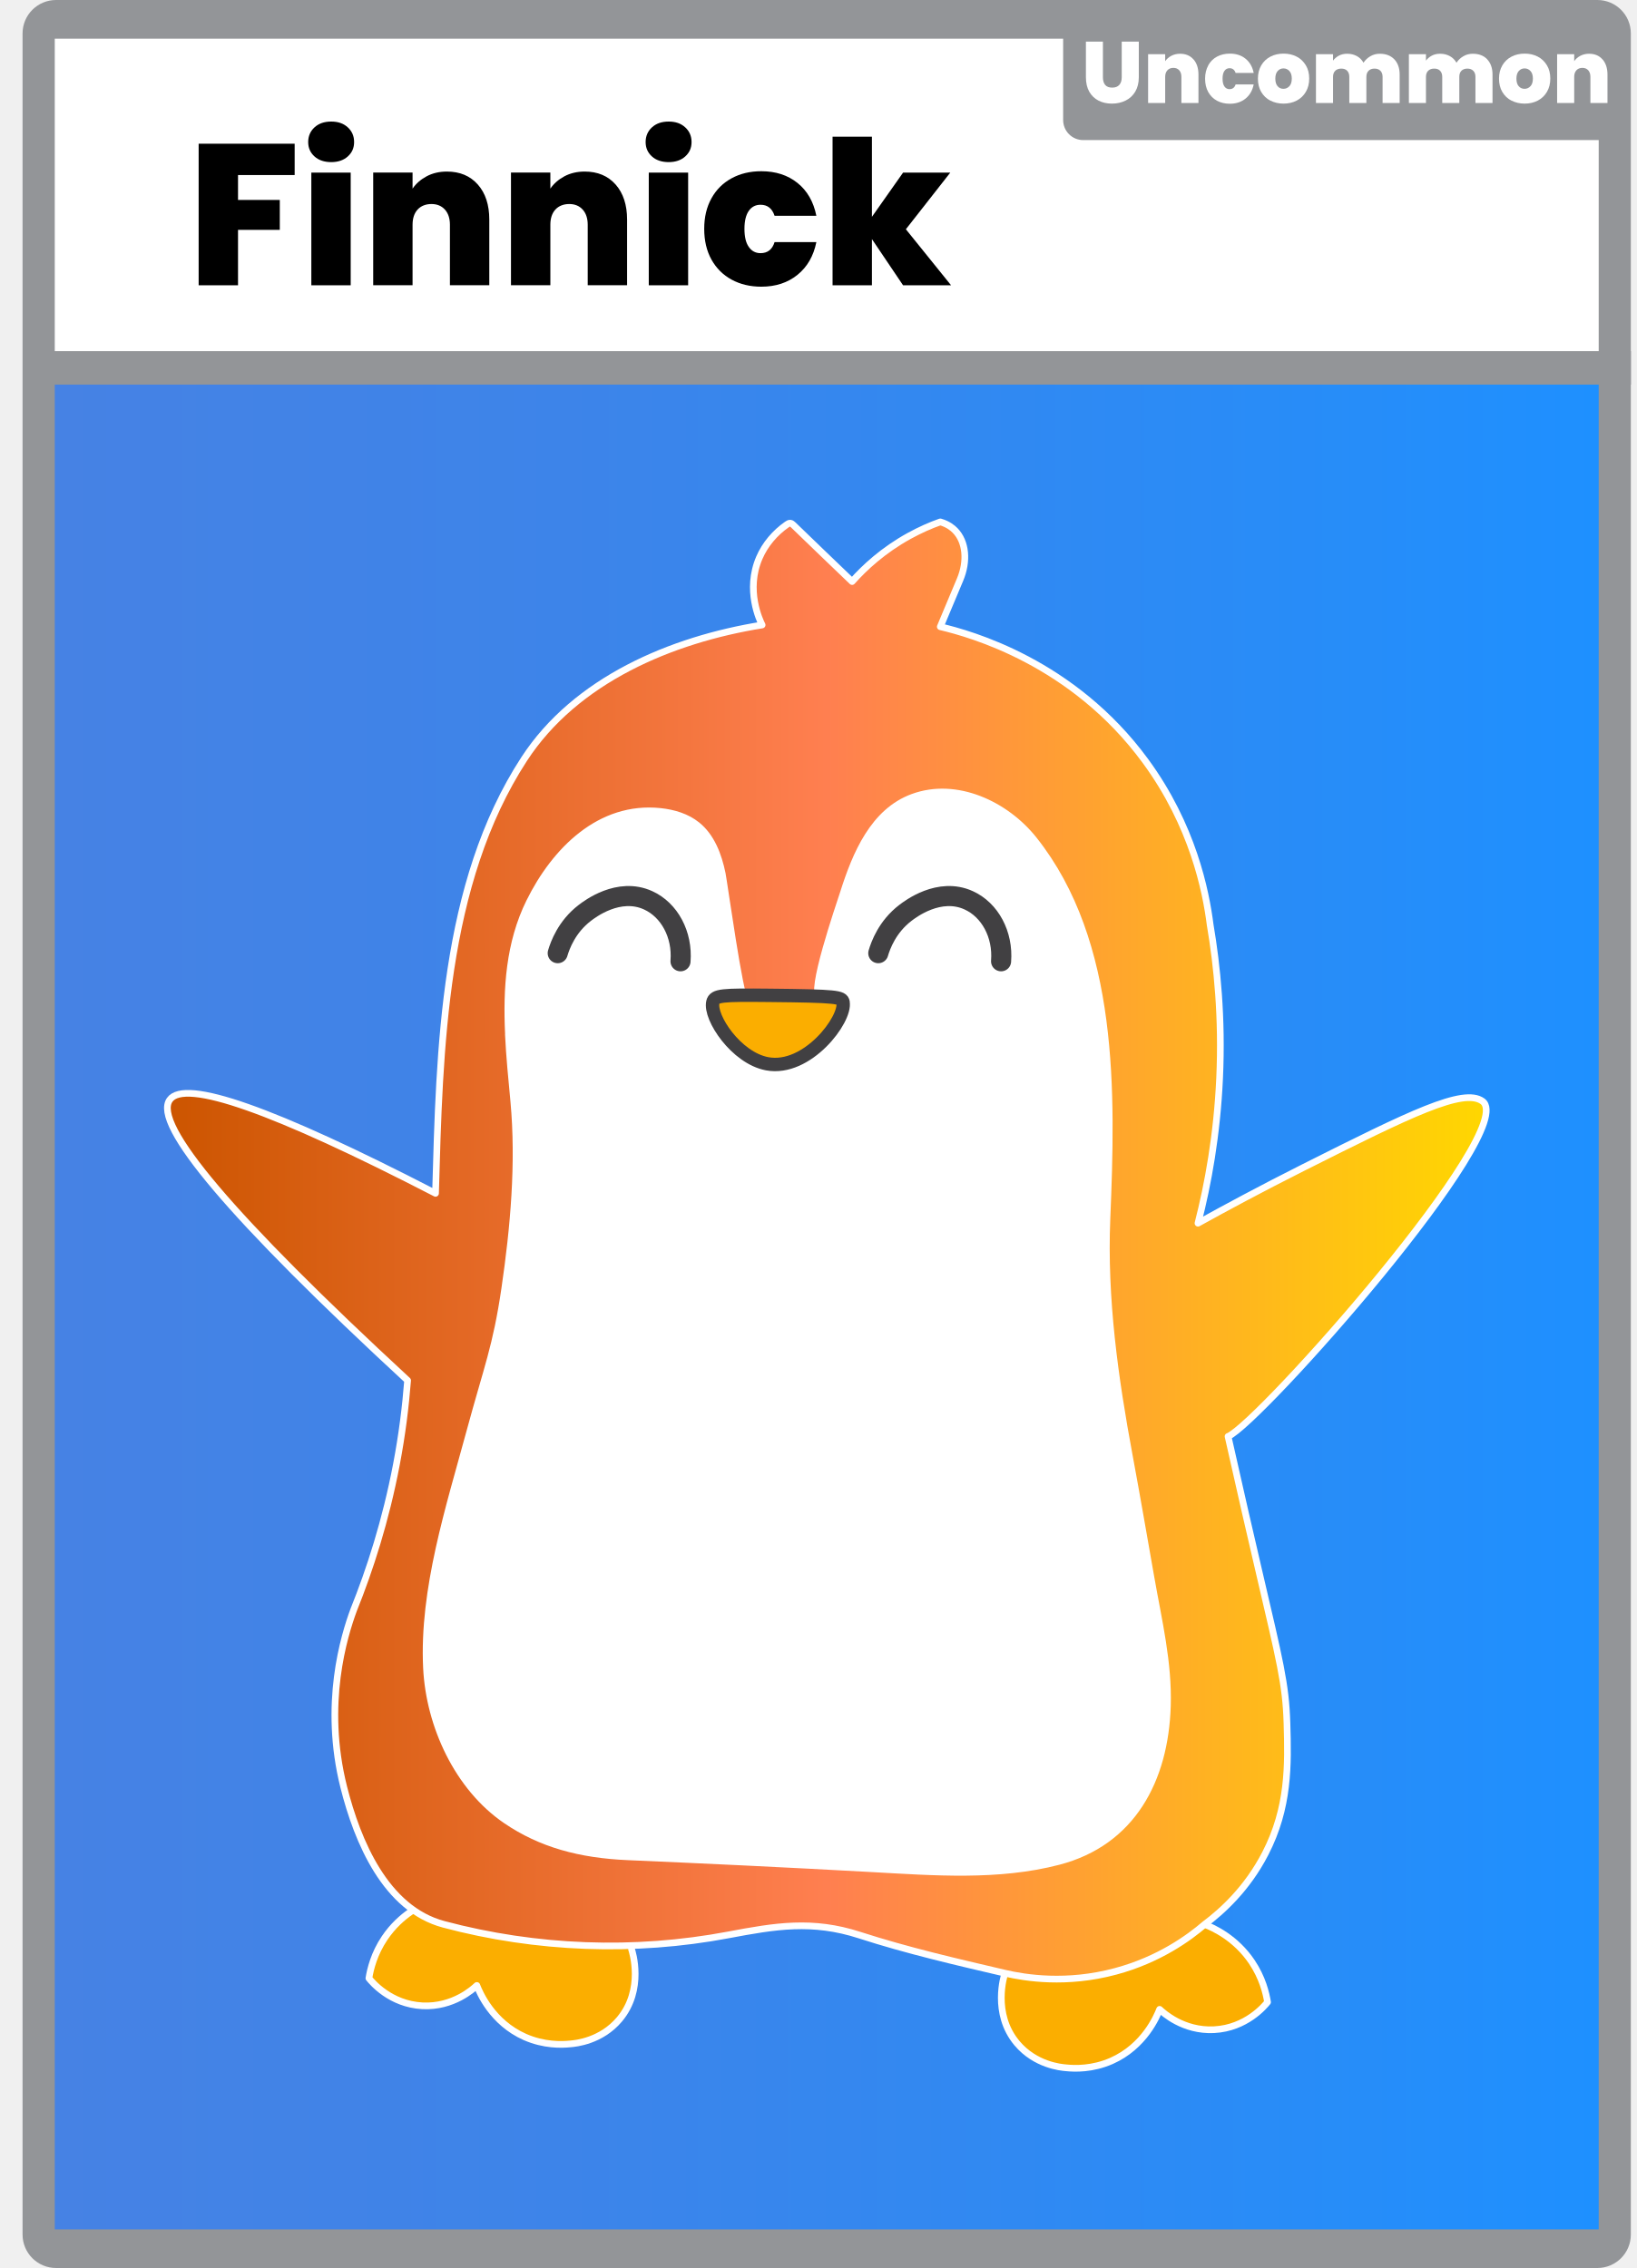
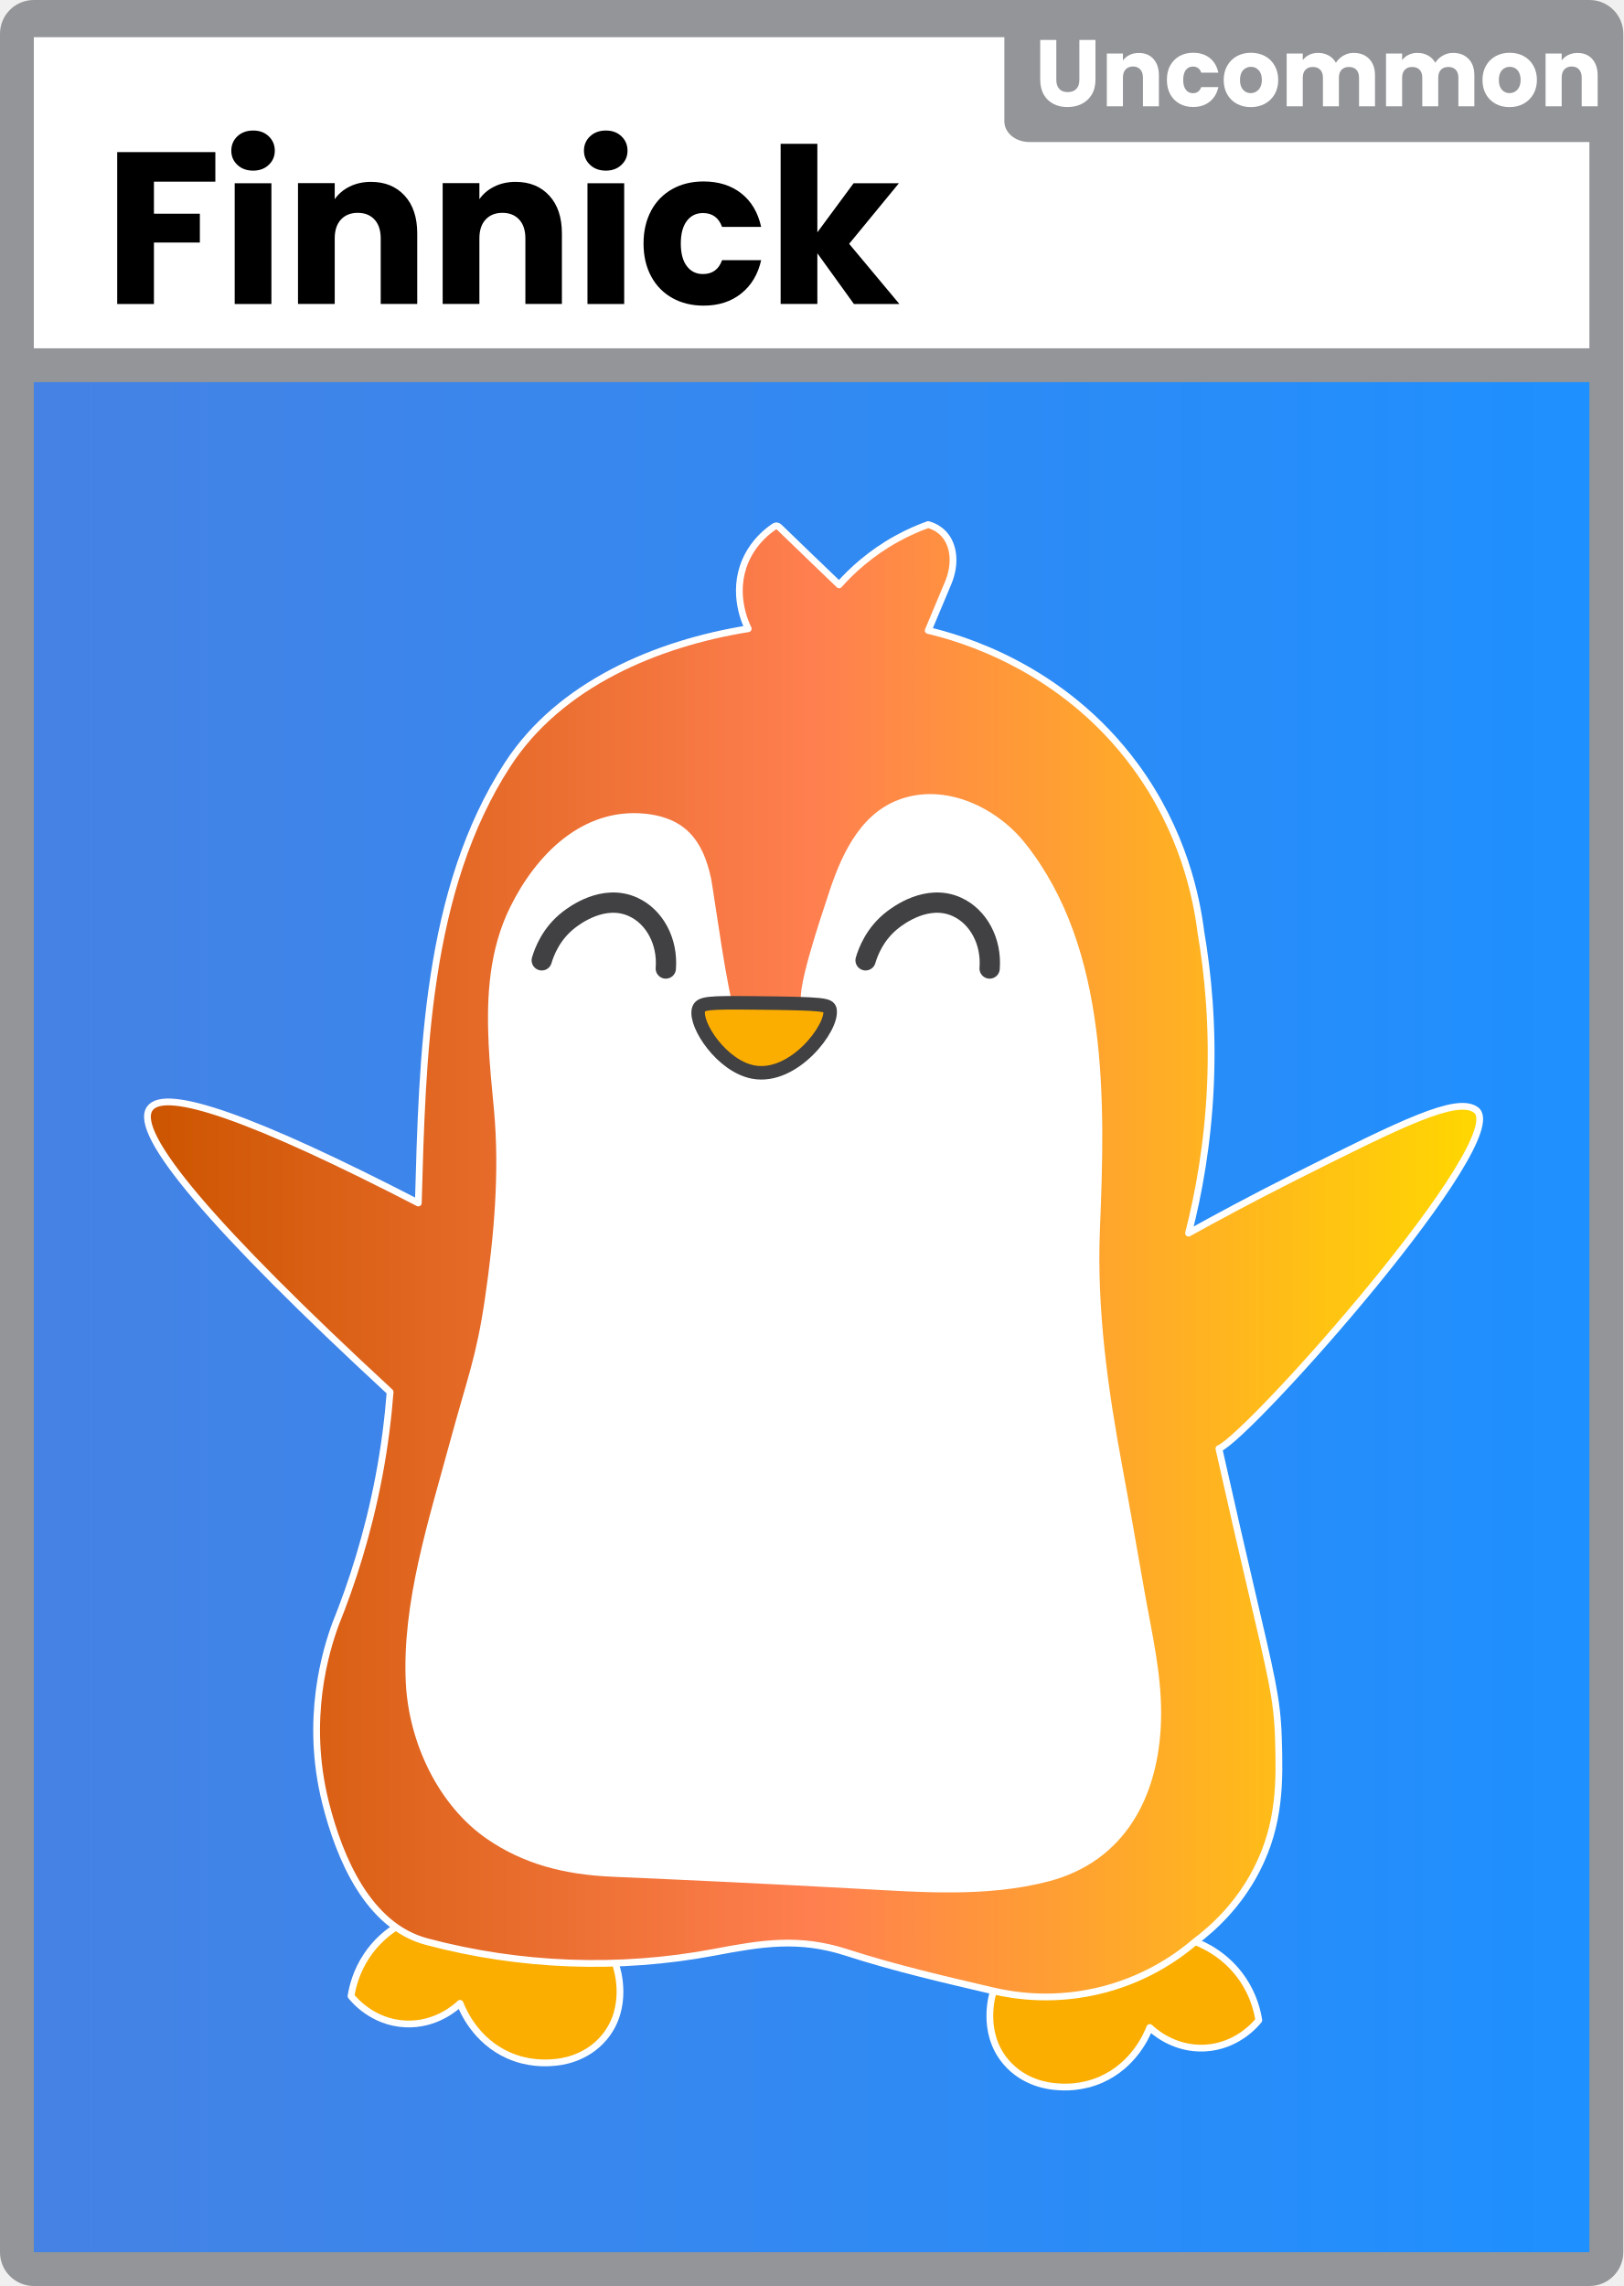
- <svg xmlns="http://www.w3.org/2000/svg" id="Outline" width="244.38" height="338.83" viewBox="0 0 244.38 338.83">
+ <svg xmlns="http://www.w3.org/2000/svg" id="Outline" width="240" height="338" viewBox="0 0 240 338">
  <defs>
    <style>
      .cls-1 {
        stroke-width: 2px;
      }

      .cls-1, .cls-2 {
        fill: #fbae00;
      }

      .cls-1, .cls-2, .cls-3, .cls-4 {
        stroke-linecap: round;
        stroke-linejoin: round;
      }

      .cls-1, .cls-4 {
        stroke: #414042;
      }

      .cls-5 {
        fill: #fff;
      }

      .cls-2, .cls-3 {
        stroke: #fff;
      }

      .cls-3 {
        fill: url(#linear-gradient-2);
      }

      .cls-6 {
        stroke: #939598;
        stroke-miterlimit: 10;
        stroke-width: 5px;
      }

      .cls-6, .cls-4 {
        fill: none;
      }

      .cls-7 {
        fill: #939598;
      }

      .cls-4 {
        stroke-width: 3px;
      }

      .cls-8 {
        fill: url(#linear-gradient);
      }
    </style>
-     <linearGradient id="linear-gradient" x1="8.18" y1="194.01" x2="238.78" y2="194.01" gradientUnits="userSpaceOnUse">
+     <linearGradient id="linear-gradient" x1="5" y1="143.17" x2="235" y2="143.17" gradientTransform="translate(0 337.17) scale(1 -1)" gradientUnits="userSpaceOnUse">
      <stop offset="0" stop-color="#4682e4" />
-       <stop offset=".33" stop-color="#3d84e9" />
-       <stop offset=".85" stop-color="#268df9" />
      <stop offset="1" stop-color="#1e90ff" />
    </linearGradient>
-     <linearGradient id="linear-gradient-2" x1="24.99" y1="186.82" x2="221.97" y2="186.82" gradientUnits="userSpaceOnUse">
+     <linearGradient id="linear-gradient-2" x1="21.8" y1="186.41" x2="218.78" y2="186.41" gradientUnits="userSpaceOnUse">
      <stop offset="0" stop-color="#c50" />
      <stop offset=".5" stop-color="coral" />
      <stop offset="1" stop-color="gold" />
    </linearGradient>
  </defs>
-   <rect class="cls-7" x="3.37" width="240.21" height="338.83" rx="5" ry="5" />
-   <rect class="cls-8" x="8.18" y="54.96" width="230.6" height="278.1" />
+   <path class="cls-7" d="M5,0h230.01c2.76,0,5,2.23,5,4.99v328.02c0,2.75-2.24,4.99-5,4.99H5c-2.76,0-5-2.23-5-4.99V4.99C0,2.23,2.24,0,5,0Z" />
+   <rect class="cls-8" x="5" y="55" width="230" height="278" />
  <g>
-     <path class="cls-2" d="M94.33,291.22c.11.31,1.93,6.01-1.81,10.46-2.73,3.25-6.55,3.61-7.32,3.67-1.34.14-3.94.22-6.79-1.03-4.91-2.17-6.79-6.67-7.19-7.7-.51.48-3.52,3.27-8.13,3.04-4.81-.25-7.57-3.59-7.99-4.12.22-1.37.77-3.66,2.35-6.01,2.41-3.58,5.71-5.08,7.05-5.6" />
-     <path class="cls-2" d="M150.09,294.79c-.11.31-1.93,6.01,1.81,10.46,2.73,3.25,6.55,3.61,7.32,3.67,1.34.14,3.94.22,6.79-1.03,4.91-2.17,6.79-6.67,7.19-7.7.51.48,3.52,3.27,8.13,3.04,4.81-.25,7.57-3.59,7.99-4.12-.22-1.37-.77-3.66-2.35-6.01-2.41-3.58-5.71-5.08-7.05-5.6" />
-     <path class="cls-3" d="M183.42,214.59c1.86,8.28,3.43,15.13,4.57,19.98,3.17,13.61,4.05,16.95,4.23,22.88.19,6.22.3,12.6-3.23,19.44-2.72,5.29-6.5,8.68-9.06,10.6-2.31,1.98-6.78,5.27-13.3,7.02-7.35,1.98-13.51.98-16.53.28-7.24-1.69-14.64-3.4-21.71-5.69s-12.57-1.36-19.62-.03c-14.04,2.65-28.68,2.1-42.49-1.58-8.68-2.31-12.89-12.37-14.94-20.51-3.12-12.4.06-22.6,1.48-26.46,2.42-6.01,4.78-13.3,6.39-21.74.85-4.47,1.37-8.68,1.67-12.55-26.28-24.29-38.12-38.27-35.53-41.92,2.26-3.19,15.49,1.47,39.7,13.97.61-21.51,1.1-46.23,13.23-64.87,7.7-11.84,22.01-17.86,35.55-20.04-.34-.68-2.51-5.2-.41-10.06.86-1.99,2.33-3.71,4.11-4.95.16-.11.33-.22.52-.2.17.02.31.15.44.27,2.91,2.83,5.85,5.63,8.78,8.45,1.86-2.09,4.65-4.68,8.53-6.82,1.64-.9,3.21-1.59,4.64-2.09,1.15.33,1.84.9,2.21,1.28,1.64,1.67,1.91,4.57.74,7.35-.98,2.35-1.97,4.69-2.95,7.03,4.53,1.07,19.81,5.29,30.63,20.05,7.09,9.66,9.04,19.44,9.68,24.5,1.04,6.11,1.82,13.89,1.41,22.88-.39,8.54-1.74,15.88-3.23,21.68,4.02-2.23,9.36-5.11,15.72-8.31,15.92-8,23.94-11.96,26.77-9.91,5.67,4.11-33.24,48-37.99,50.08Z" />
-     <path class="cls-5" d="M75.43,154.53c.16,3.38.5,6.75.81,10.04.85,9.19-.01,18.78-1.35,27.91-1.27,8.64-2.57,11.57-5.19,21.23-3.07,11.34-7.08,23.64-6.5,35.5.43,8.74,4.73,18.13,12.08,23.15,5.32,3.63,11.27,5.23,18.5,5.54,5.74.25,11.52.51,17.32.79,6.4.31,12.76.64,19.09.99,9.28.51,18.92,1.28,28.02-1.09,11.29-2.94,16.31-12.53,16.65-23.71.2-6.58-1.32-12.8-2.45-19.22-1.07-6.07-2.12-12.19-3.25-18.27-2.16-11.62-3.82-23.43-3.33-35.28.78-18.74,1.34-41.42-11.03-56.99-4.26-5.36-11.85-8.98-18.62-6.5-6.13,2.24-8.85,8.83-10.67,14.57-.55,1.72-5.32,15.5-3.5,15.75-2.26-.32-2.6.24-4.85-.08,0,0-5.27.28-5.41.28-.72,0-3.1-17.29-3.39-18.72-.58-2.84-1.68-5.74-3.94-7.55-1.61-1.3-3.68-1.92-5.74-2.14-9.32-.98-16.22,6.03-20.05,13.8-3.08,6.25-3.51,13.12-3.19,19.98Z" />
-     <path class="cls-4" d="M83.3,142.4c.34-1.15,1.33-3.94,4.05-6.02.72-.55,5.06-3.88,9.45-1.88,3.18,1.44,5.16,5.11,4.84,9.11" />
-     <path class="cls-4" d="M131.18,142.4c.34-1.15,1.33-3.94,4.05-6.02.72-.55,5.06-3.88,9.45-1.88,3.18,1.44,5.16,5.11,4.84,9.11" />
-     <path class="cls-1" d="M125.92,149.72c-.16-.77-.87-.92-11.02-1.02-7.05-.07-8.18-.02-8.43,1.02-.53,2.28,3.48,8.33,8.1,9.2,6,1.13,11.86-6.66,11.34-9.2Z" />
+     <path class="cls-2" d="M91.13,290.81c.11.31,1.93,6.01-1.81,10.46-2.73,3.25-6.55,3.61-7.32,3.67-1.34.14-3.94.22-6.79-1.03-4.91-2.17-6.79-6.67-7.19-7.7-.51.48-3.52,3.27-8.13,3.04-4.81-.25-7.57-3.59-7.99-4.12.22-1.37.77-3.66,2.35-6.01,2.41-3.58,5.71-5.08,7.05-5.6" />
+     <path class="cls-2" d="M146.89,294.38c-.11.31-1.93,6.01,1.81,10.46,2.73,3.25,6.55,3.61,7.32,3.67,1.34.14,3.94.22,6.79-1.03,4.91-2.17,6.79-6.67,7.19-7.7.51.48,3.52,3.27,8.13,3.04,4.81-.25,7.57-3.59,7.99-4.12-.22-1.37-.77-3.66-2.35-6.01-2.41-3.58-5.71-5.08-7.05-5.6" />
+     <path class="cls-3" d="M180.22,214.18c1.86,8.28,3.43,15.13,4.57,19.98,3.17,13.61,4.05,16.95,4.23,22.88.19,6.22.3,12.6-3.23,19.44-2.72,5.29-6.5,8.68-9.06,10.6-2.31,1.98-6.78,5.27-13.3,7.02-7.35,1.98-13.51.98-16.53.28-7.24-1.69-14.64-3.4-21.71-5.69s-12.57-1.36-19.62-.03c-14.04,2.65-28.68,2.1-42.49-1.58-8.68-2.31-12.89-12.37-14.94-20.51-3.12-12.4.06-22.6,1.48-26.46,2.42-6.01,4.78-13.3,6.39-21.74.85-4.47,1.37-8.68,1.67-12.55-26.28-24.29-38.12-38.27-35.53-41.92,2.26-3.19,15.49,1.47,39.7,13.97.61-21.51,1.1-46.23,13.23-64.87,7.7-11.84,22.01-17.86,35.55-20.04-.34-.68-2.51-5.2-.41-10.06.86-1.99,2.33-3.71,4.11-4.95.16-.11.33-.22.52-.2.17.02.31.15.44.27,2.91,2.83,5.85,5.63,8.78,8.45,1.86-2.09,4.65-4.68,8.53-6.82,1.64-.9,3.21-1.59,4.64-2.09,1.15.33,1.84.9,2.21,1.28,1.64,1.67,1.91,4.57.74,7.35-.98,2.35-1.97,4.69-2.95,7.03,4.53,1.07,19.81,5.29,30.63,20.05,7.09,9.66,9.04,19.44,9.68,24.5,1.04,6.11,1.82,13.89,1.41,22.88-.39,8.54-1.74,15.88-3.23,21.68,4.02-2.23,9.36-5.11,15.72-8.31,15.92-8,23.94-11.96,26.77-9.91,5.67,4.11-33.24,48-37.99,50.08h-.01Z" />
+     <path class="cls-5" d="M72.23,154.12c.16,3.38.5,6.75.81,10.04.85,9.19-.01,18.78-1.35,27.91-1.27,8.64-2.57,11.57-5.19,21.23-3.07,11.34-7.08,23.64-6.5,35.5.43,8.74,4.73,18.13,12.08,23.15,5.32,3.63,11.27,5.23,18.5,5.54,5.74.25,11.52.51,17.32.79,6.4.31,12.76.64,19.09.99,9.28.51,18.92,1.28,28.02-1.09,11.29-2.94,16.31-12.53,16.65-23.71.2-6.58-1.32-12.8-2.45-19.22-1.07-6.07-2.12-12.19-3.25-18.27-2.16-11.62-3.82-23.43-3.33-35.28.78-18.74,1.34-41.42-11.03-56.99-4.26-5.36-11.85-8.98-18.62-6.5-6.13,2.24-8.85,8.83-10.67,14.57-.55,1.72-5.32,15.5-3.5,15.75-2.26-.32-2.6.24-4.85-.08,0,0-5.27.28-5.41.28-.72,0-3.1-17.29-3.39-18.72-.58-2.84-1.68-5.74-3.94-7.55-1.61-1.3-3.68-1.92-5.74-2.14-9.32-.98-16.22,6.03-20.05,13.8-3.08,6.25-3.51,13.12-3.19,19.98v.02Z" />
+     <path class="cls-4" d="M80.1,141.99c.34-1.15,1.33-3.94,4.05-6.02.72-.55,5.06-3.88,9.45-1.88,3.18,1.44,5.16,5.11,4.84,9.11" />
+     <path class="cls-4" d="M127.98,141.99c.34-1.15,1.33-3.94,4.05-6.02.72-.55,5.06-3.88,9.45-1.88,3.18,1.44,5.16,5.11,4.84,9.11" />
+     <path class="cls-1" d="M122.72,149.31c-.16-.77-.87-.92-11.02-1.02-7.05-.07-8.18-.02-8.43,1.02-.53,2.28,3.48,8.33,8.1,9.2,6,1.13,11.86-6.66,11.34-9.2h.01Z" />
  </g>
-   <rect class="cls-5" x="8.18" y="5.78" width="230.6" height="49.18" />
-   <path class="cls-7" d="M158.79,5.17h81.22v15.76h-78.22c-1.66,0-3-1.34-3-3V5.17h0Z" />
-   <line class="cls-6" x1="5.96" y1="54.96" x2="243.59" y2="54.96" />
+   <rect class="cls-5" x="5" y="5.5" width="230" height="49" />
+   <path class="cls-7" d="M148.5,5h87v16h-83.3c-2.05,0-3.7-1.36-3.7-3.05V5h0Z" />
+   <line class="cls-6" x1="2.5" y1="54" x2="237.5" y2="54" />
  <g>
-     <path d="M44.01,21.47v4.68h-8.46v3.72h6.24v4.47h-6.24v8.28h-5.88v-21.15h14.34Z" />
-     <path d="M46.97,23.37c-.63-.57-.94-1.28-.94-2.15s.31-1.61.94-2.19c.63-.58,1.46-.87,2.5-.87s1.85.29,2.48.87c.63.58.94,1.31.94,2.19s-.31,1.58-.94,2.15c-.63.57-1.46.85-2.48.85s-1.88-.28-2.5-.85ZM52.38,25.79v16.83h-5.88v-16.83h5.88Z" />
-     <path d="M71.37,27.57c1.14,1.29,1.71,3.04,1.71,5.23v9.81h-5.88v-9.03c0-.96-.25-1.71-.75-2.27-.5-.55-1.17-.83-2.01-.83s-1.57.28-2.07.83c-.5.55-.75,1.3-.75,2.27v9.03h-5.88v-16.83h5.88v2.4c.52-.76,1.22-1.37,2.1-1.84.88-.47,1.89-.71,3.03-.71,1.94,0,3.48.65,4.62,1.94Z" />
-     <path d="M91.95,27.57c1.14,1.29,1.71,3.04,1.71,5.23v9.81h-5.88v-9.03c0-.96-.25-1.71-.75-2.27-.5-.55-1.17-.83-2.01-.83s-1.57.28-2.07.83c-.5.55-.75,1.3-.75,2.27v9.03h-5.88v-16.83h5.88v2.4c.52-.76,1.22-1.37,2.1-1.84.88-.47,1.89-.71,3.03-.71,1.94,0,3.48.65,4.62,1.94Z" />
-     <path d="M97.37,23.37c-.63-.57-.94-1.28-.94-2.15s.31-1.61.94-2.19c.63-.58,1.46-.87,2.5-.87s1.85.29,2.48.87c.63.58.94,1.31.94,2.19s-.31,1.58-.94,2.15c-.63.57-1.46.85-2.48.85s-1.88-.28-2.5-.85ZM102.78,25.79v16.83h-5.88v-16.83h5.88Z" />
-     <path d="M106.26,29.63c.72-1.3,1.73-2.3,3.02-3,1.29-.7,2.76-1.05,4.43-1.05,2.14,0,3.94.58,5.4,1.75s2.4,2.81,2.82,4.91h-6.24c-.36-1.1-1.06-1.65-2.1-1.65-.74,0-1.33.31-1.75.91-.43.61-.65,1.51-.65,2.69s.21,2.08.65,2.7c.43.62,1.01.93,1.75.93,1.06,0,1.76-.55,2.1-1.65h6.24c-.42,2.08-1.36,3.71-2.82,4.89-1.46,1.18-3.26,1.77-5.4,1.77-1.66,0-3.14-.35-4.43-1.05s-2.29-1.7-3.02-3c-.72-1.3-1.08-2.83-1.08-4.59s.36-3.26,1.08-4.56Z" />
-     <path d="M134.88,42.62l-4.65-6.9v6.9h-5.88v-22.2h5.88v11.97l4.65-6.6h7.05l-6.63,8.46,6.75,8.37h-7.17Z" />
+     <path d="M31.84,22.48v4.38h-9.08v4.74h6.79v4.26h-6.79v9.09h-5.43v-22.46h14.51Z" />
+     <path d="M35.1,24.38c-.6-.56-.9-1.26-.9-2.1s.3-1.56.9-2.13c.6-.56,1.38-.85,2.33-.85s1.7.28,2.3.85c.6.57.9,1.28.9,2.13s-.3,1.53-.9,2.1c-.6.57-1.37.85-2.3.85s-1.73-.28-2.33-.85ZM40.13,27.09v17.86h-5.43v-17.86h5.43Z" />
+     <path d="M59.83,28.93c1.24,1.35,1.86,3.22,1.86,5.58v10.43h-5.4v-9.7c0-1.19-.31-2.12-.92-2.78-.61-.66-1.44-.99-2.48-.99s-1.86.33-2.48.99c-.61.66-.92,1.59-.92,2.78v9.7h-5.43v-17.86h5.43v2.37c.55-.79,1.29-1.41,2.22-1.87.93-.46,1.98-.69,3.14-.69,2.07,0,3.73.68,4.97,2.03Z" />
+     <path d="M81.22,28.93c1.24,1.35,1.86,3.22,1.86,5.58v10.43h-5.4v-9.7c0-1.19-.31-2.12-.92-2.78-.61-.66-1.44-.99-2.48-.99s-1.86.33-2.48.99c-.61.66-.92,1.59-.92,2.78v9.7h-5.43v-17.86h5.43v2.37c.55-.79,1.29-1.41,2.22-1.87.93-.46,1.98-.69,3.14-.69,2.07,0,3.73.68,4.97,2.03Z" />
+     <path d="M87.25,24.38c-.6-.56-.91-1.26-.91-2.1s.3-1.56.91-2.13c.6-.56,1.38-.85,2.33-.85s1.7.28,2.3.85c.6.57.9,1.28.9,2.13s-.3,1.53-.9,2.1c-.6.57-1.37.85-2.3.85s-1.73-.28-2.33-.85ZM92.29,27.09v17.86h-5.43v-17.86h5.43Z" />
+     <path d="M96.27,31.15c.75-1.39,1.8-2.45,3.14-3.2,1.34-.75,2.88-1.12,4.62-1.12,2.22,0,4.08.59,5.57,1.76,1.49,1.17,2.47,2.83,2.94,4.96h-5.78c-.49-1.36-1.43-2.05-2.83-2.05-.99,0-1.79.39-2.38,1.17-.59.78-.89,1.89-.89,3.34s.3,2.57.89,3.34c.59.78,1.39,1.17,2.38,1.17,1.4,0,2.34-.68,2.83-2.05h5.78c-.47,2.09-1.45,3.73-2.95,4.93-1.5,1.2-3.35,1.79-5.55,1.79-1.74,0-3.28-.37-4.62-1.12s-2.39-1.81-3.14-3.2c-.75-1.39-1.13-3.01-1.13-4.86s.38-3.48,1.13-4.86Z" />
+     <path d="M126.25,44.94l-5.4-7.49v7.49h-5.43v-23.68h5.43v13.09l5.36-7.26h6.7l-7.36,8.96,7.43,8.9h-6.73Z" />
  </g>
  <g>
-     <path class="cls-5" d="M164.73,6.23v5.32c0,.49.12.88.34,1.14.23.27.58.4,1.05.4s.82-.14,1.06-.41.36-.65.36-1.14v-5.32h2.55v5.32c0,.84-.18,1.56-.53,2.15s-.84,1.04-1.45,1.34c-.61.3-1.29.45-2.04.45s-1.41-.15-2-.45c-.58-.3-1.04-.74-1.38-1.33-.33-.59-.5-1.31-.5-2.16v-5.32h2.54Z" />
-     <path class="cls-5" d="M178.26,8.87c.49.56.74,1.32.74,2.27v4.25h-2.55v-3.91c0-.42-.11-.74-.32-.98-.22-.24-.51-.36-.87-.36-.38,0-.68.12-.9.36s-.33.57-.33.98v3.91h-2.55v-7.29h2.55v1.04c.23-.33.53-.6.91-.8.38-.2.82-.31,1.31-.31.84,0,1.51.28,2,.84Z" />
-     <path class="cls-5" d="M180.46,9.76c.31-.56.75-1,1.31-1.3.56-.3,1.2-.45,1.92-.45.93,0,1.71.25,2.34.76s1.04,1.22,1.22,2.13h-2.7c-.16-.48-.46-.71-.91-.71-.32,0-.57.13-.76.4s-.28.65-.28,1.16.09.9.28,1.17.44.4.76.4c.46,0,.76-.24.91-.71h2.7c-.18.9-.59,1.61-1.22,2.12-.63.51-1.41.77-2.34.77-.72,0-1.36-.15-1.92-.45-.56-.3-.99-.74-1.31-1.3-.31-.56-.47-1.23-.47-1.99s.16-1.41.47-1.98Z" />
-     <path class="cls-5" d="M189.73,15.03c-.58-.3-1.03-.74-1.36-1.3-.33-.56-.49-1.23-.49-1.99s.17-1.41.5-1.98c.33-.56.79-1,1.37-1.3.58-.3,1.23-.45,1.96-.45s1.38.15,1.96.45c.58.3,1.03.74,1.37,1.3s.5,1.22.5,1.98-.17,1.42-.5,1.98c-.33.57-.79,1-1.37,1.31-.58.3-1.24.45-1.96.45s-1.38-.15-1.96-.45ZM192.58,12.88c.24-.26.36-.64.36-1.14s-.12-.87-.36-1.13c-.24-.26-.53-.39-.88-.39s-.64.13-.87.39c-.23.26-.35.64-.35,1.13s.11.88.34,1.14c.22.26.52.39.87.39s.65-.13.89-.4Z" />
-     <path class="cls-5" d="M208.26,8.87c.52.55.79,1.31.79,2.27v4.25h-2.55v-3.91c0-.39-.11-.69-.33-.91-.22-.22-.51-.32-.88-.32s-.67.11-.88.32c-.22.22-.33.52-.33.91v3.91h-2.55v-3.91c0-.39-.11-.69-.32-.91-.21-.22-.5-.32-.88-.32s-.68.11-.9.32c-.22.22-.33.52-.33.91v3.91h-2.55v-7.29h2.55v.96c.23-.31.52-.56.88-.75.36-.19.77-.28,1.24-.28.54,0,1.02.12,1.44.35.42.23.75.56.99.99.26-.4.6-.72,1.03-.97.42-.25.89-.37,1.4-.37.92,0,1.64.28,2.17.83Z" />
-     <path class="cls-5" d="M222.13,8.87c.52.55.79,1.31.79,2.27v4.25h-2.55v-3.91c0-.39-.11-.69-.33-.91-.22-.22-.51-.32-.88-.32s-.67.11-.88.32c-.22.22-.32.52-.32.91v3.91h-2.55v-3.91c0-.39-.11-.69-.32-.91-.21-.22-.5-.32-.88-.32s-.68.11-.9.32c-.22.22-.33.52-.33.91v3.91h-2.55v-7.29h2.55v.96c.23-.31.52-.56.88-.75.36-.19.77-.28,1.24-.28.54,0,1.02.12,1.44.35.42.23.75.56,1,.99.26-.4.6-.72,1.03-.97.42-.25.89-.37,1.4-.37.92,0,1.64.28,2.16.83Z" />
-     <path class="cls-5" d="M225.74,15.03c-.58-.3-1.03-.74-1.36-1.3-.33-.56-.49-1.23-.49-1.99s.17-1.41.5-1.98c.33-.56.79-1,1.37-1.3.58-.3,1.23-.45,1.96-.45s1.38.15,1.96.45c.58.3,1.03.74,1.37,1.3s.5,1.22.5,1.98-.17,1.42-.5,1.98c-.33.57-.79,1-1.37,1.31-.58.3-1.24.45-1.96.45s-1.38-.15-1.96-.45ZM228.59,12.88c.24-.26.36-.64.36-1.14s-.12-.87-.36-1.13c-.24-.26-.53-.39-.88-.39s-.64.13-.87.39c-.23.26-.35.64-.35,1.13s.11.88.34,1.14c.22.26.52.39.87.39s.65-.13.89-.4Z" />
-     <path class="cls-5" d="M239.35,8.87c.49.56.74,1.32.74,2.27v4.25h-2.55v-3.91c0-.42-.11-.74-.32-.98-.22-.24-.51-.36-.87-.36-.38,0-.68.12-.9.36s-.33.57-.33.98v3.91h-2.55v-7.29h2.55v1.04c.23-.33.53-.6.91-.8.38-.2.82-.31,1.31-.31.84,0,1.51.28,2,.84Z" />
+     <path class="cls-5" d="M156.18,5.9v5.88c0,.59.14,1.04.43,1.36.29.32.71.48,1.26.48s.98-.16,1.28-.48.44-.77.44-1.36v-5.88h2.38v5.87c0,.88-.19,1.62-.56,2.23-.37.61-.87,1.06-1.49,1.37-.62.31-1.32.46-2.09.46s-1.46-.15-2.06-.46-1.09-.76-1.44-1.37-.53-1.36-.53-2.23v-5.87h2.38Z" />
+     <path class="cls-5" d="M170.54,8.72c.54.59.81,1.41.81,2.44v4.56h-2.36v-4.24c0-.52-.13-.93-.4-1.22-.27-.29-.63-.43-1.08-.43s-.81.15-1.08.43c-.27.29-.4.7-.4,1.22v4.24h-2.38v-7.81h2.38v1.04c.24-.35.57-.62.97-.82.41-.2.87-.3,1.38-.3.91,0,1.63.3,2.17.89Z" />
+     <path class="cls-5" d="M173.02,9.69c.33-.61.79-1.07,1.38-1.4s1.26-.49,2.02-.49c.97,0,1.78.26,2.44.77.65.51,1.08,1.24,1.28,2.17h-2.53c-.21-.6-.62-.9-1.24-.9-.43,0-.78.17-1.04.51-.26.34-.39.83-.39,1.46s.13,1.12.39,1.46c.26.34.61.51,1.04.51.61,0,1.02-.3,1.24-.9h2.53c-.2.92-.63,1.63-1.29,2.16-.66.52-1.47.78-2.43.78-.76,0-1.43-.16-2.02-.49s-1.05-.79-1.38-1.4c-.33-.61-.49-1.32-.49-2.13s.16-1.52.49-2.13Z" />
+     <path class="cls-5" d="M182.88,15.35c-.61-.33-1.08-.79-1.43-1.4-.35-.61-.52-1.32-.52-2.13s.18-1.51.53-2.12c.35-.61.83-1.08,1.44-1.41.61-.33,1.3-.49,2.06-.49s1.44.16,2.06.49,1.09.8,1.44,1.41.53,1.32.53,2.12-.18,1.51-.53,2.12c-.36.61-.84,1.08-1.46,1.41-.62.33-1.3.49-2.06.49s-1.44-.16-2.05-.49ZM186.09,13.26c.32-.34.48-.82.48-1.44s-.16-1.11-.47-1.44c-.31-.34-.69-.5-1.15-.5s-.85.17-1.15.5c-.31.33-.46.81-.46,1.45s.15,1.11.45,1.44c.3.34.68.5,1.13.5s.84-.17,1.16-.5Z" />
+     <path class="cls-5" d="M202.44,8.71c.57.59.86,1.4.86,2.45v4.56h-2.36v-4.24c0-.5-.13-.89-.4-1.17-.26-.27-.63-.41-1.09-.41s-.83.14-1.09.41c-.26.28-.4.67-.4,1.17v4.24h-2.36v-4.24c0-.5-.13-.89-.4-1.17-.26-.27-.63-.41-1.09-.41s-.83.14-1.09.41c-.26.28-.4.67-.4,1.17v4.24h-2.38v-7.81h2.38v.98c.24-.33.56-.59.94-.78.39-.19.83-.29,1.32-.29.58,0,1.1.13,1.56.38.46.25.82.61,1.08,1.08.27-.43.63-.78,1.1-1.05.46-.27.97-.41,1.51-.41.96,0,1.73.29,2.3.88Z" />
+     <path class="cls-5" d="M217.14,8.71c.57.59.85,1.4.85,2.45v4.56h-2.36v-4.24c0-.5-.13-.89-.4-1.17-.26-.27-.63-.41-1.09-.41s-.83.14-1.09.41c-.26.28-.4.67-.4,1.17v4.24h-2.36v-4.24c0-.5-.13-.89-.4-1.17-.26-.27-.63-.41-1.09-.41s-.83.14-1.09.41c-.26.28-.4.67-.4,1.17v4.24h-2.38v-7.81h2.38v.98c.24-.33.55-.59.94-.78.39-.19.83-.29,1.32-.29.58,0,1.1.13,1.56.38.46.25.82.61,1.08,1.08.27-.43.63-.78,1.1-1.05.46-.27.97-.41,1.51-.41.96,0,1.73.29,2.3.88Z" />
+     <path class="cls-5" d="M221.14,15.35c-.61-.33-1.08-.79-1.43-1.4-.35-.61-.52-1.32-.52-2.13s.18-1.51.53-2.12c.35-.61.83-1.08,1.44-1.41.61-.33,1.3-.49,2.05-.49s1.44.16,2.06.49,1.09.8,1.44,1.41.53,1.32.53,2.12-.18,1.51-.54,2.12c-.36.61-.84,1.08-1.46,1.41-.62.33-1.3.49-2.06.49s-1.44-.16-2.05-.49ZM224.35,13.26c.32-.34.48-.82.48-1.44s-.16-1.11-.46-1.44c-.31-.34-.69-.5-1.15-.5s-.85.17-1.15.5c-.31.33-.46.81-.46,1.45s.15,1.11.45,1.44.68.5,1.13.5.84-.17,1.16-.5Z" />
+     <path class="cls-5" d="M235.41,8.72c.54.59.81,1.41.81,2.44v4.56h-2.36v-4.24c0-.52-.13-.93-.4-1.22-.27-.29-.63-.43-1.08-.43s-.81.15-1.08.43c-.27.29-.4.7-.4,1.22v4.24h-2.38v-7.81h2.38v1.04c.24-.35.56-.62.97-.82.41-.2.87-.3,1.38-.3.91,0,1.63.3,2.17.89Z" />
  </g>
</svg>
